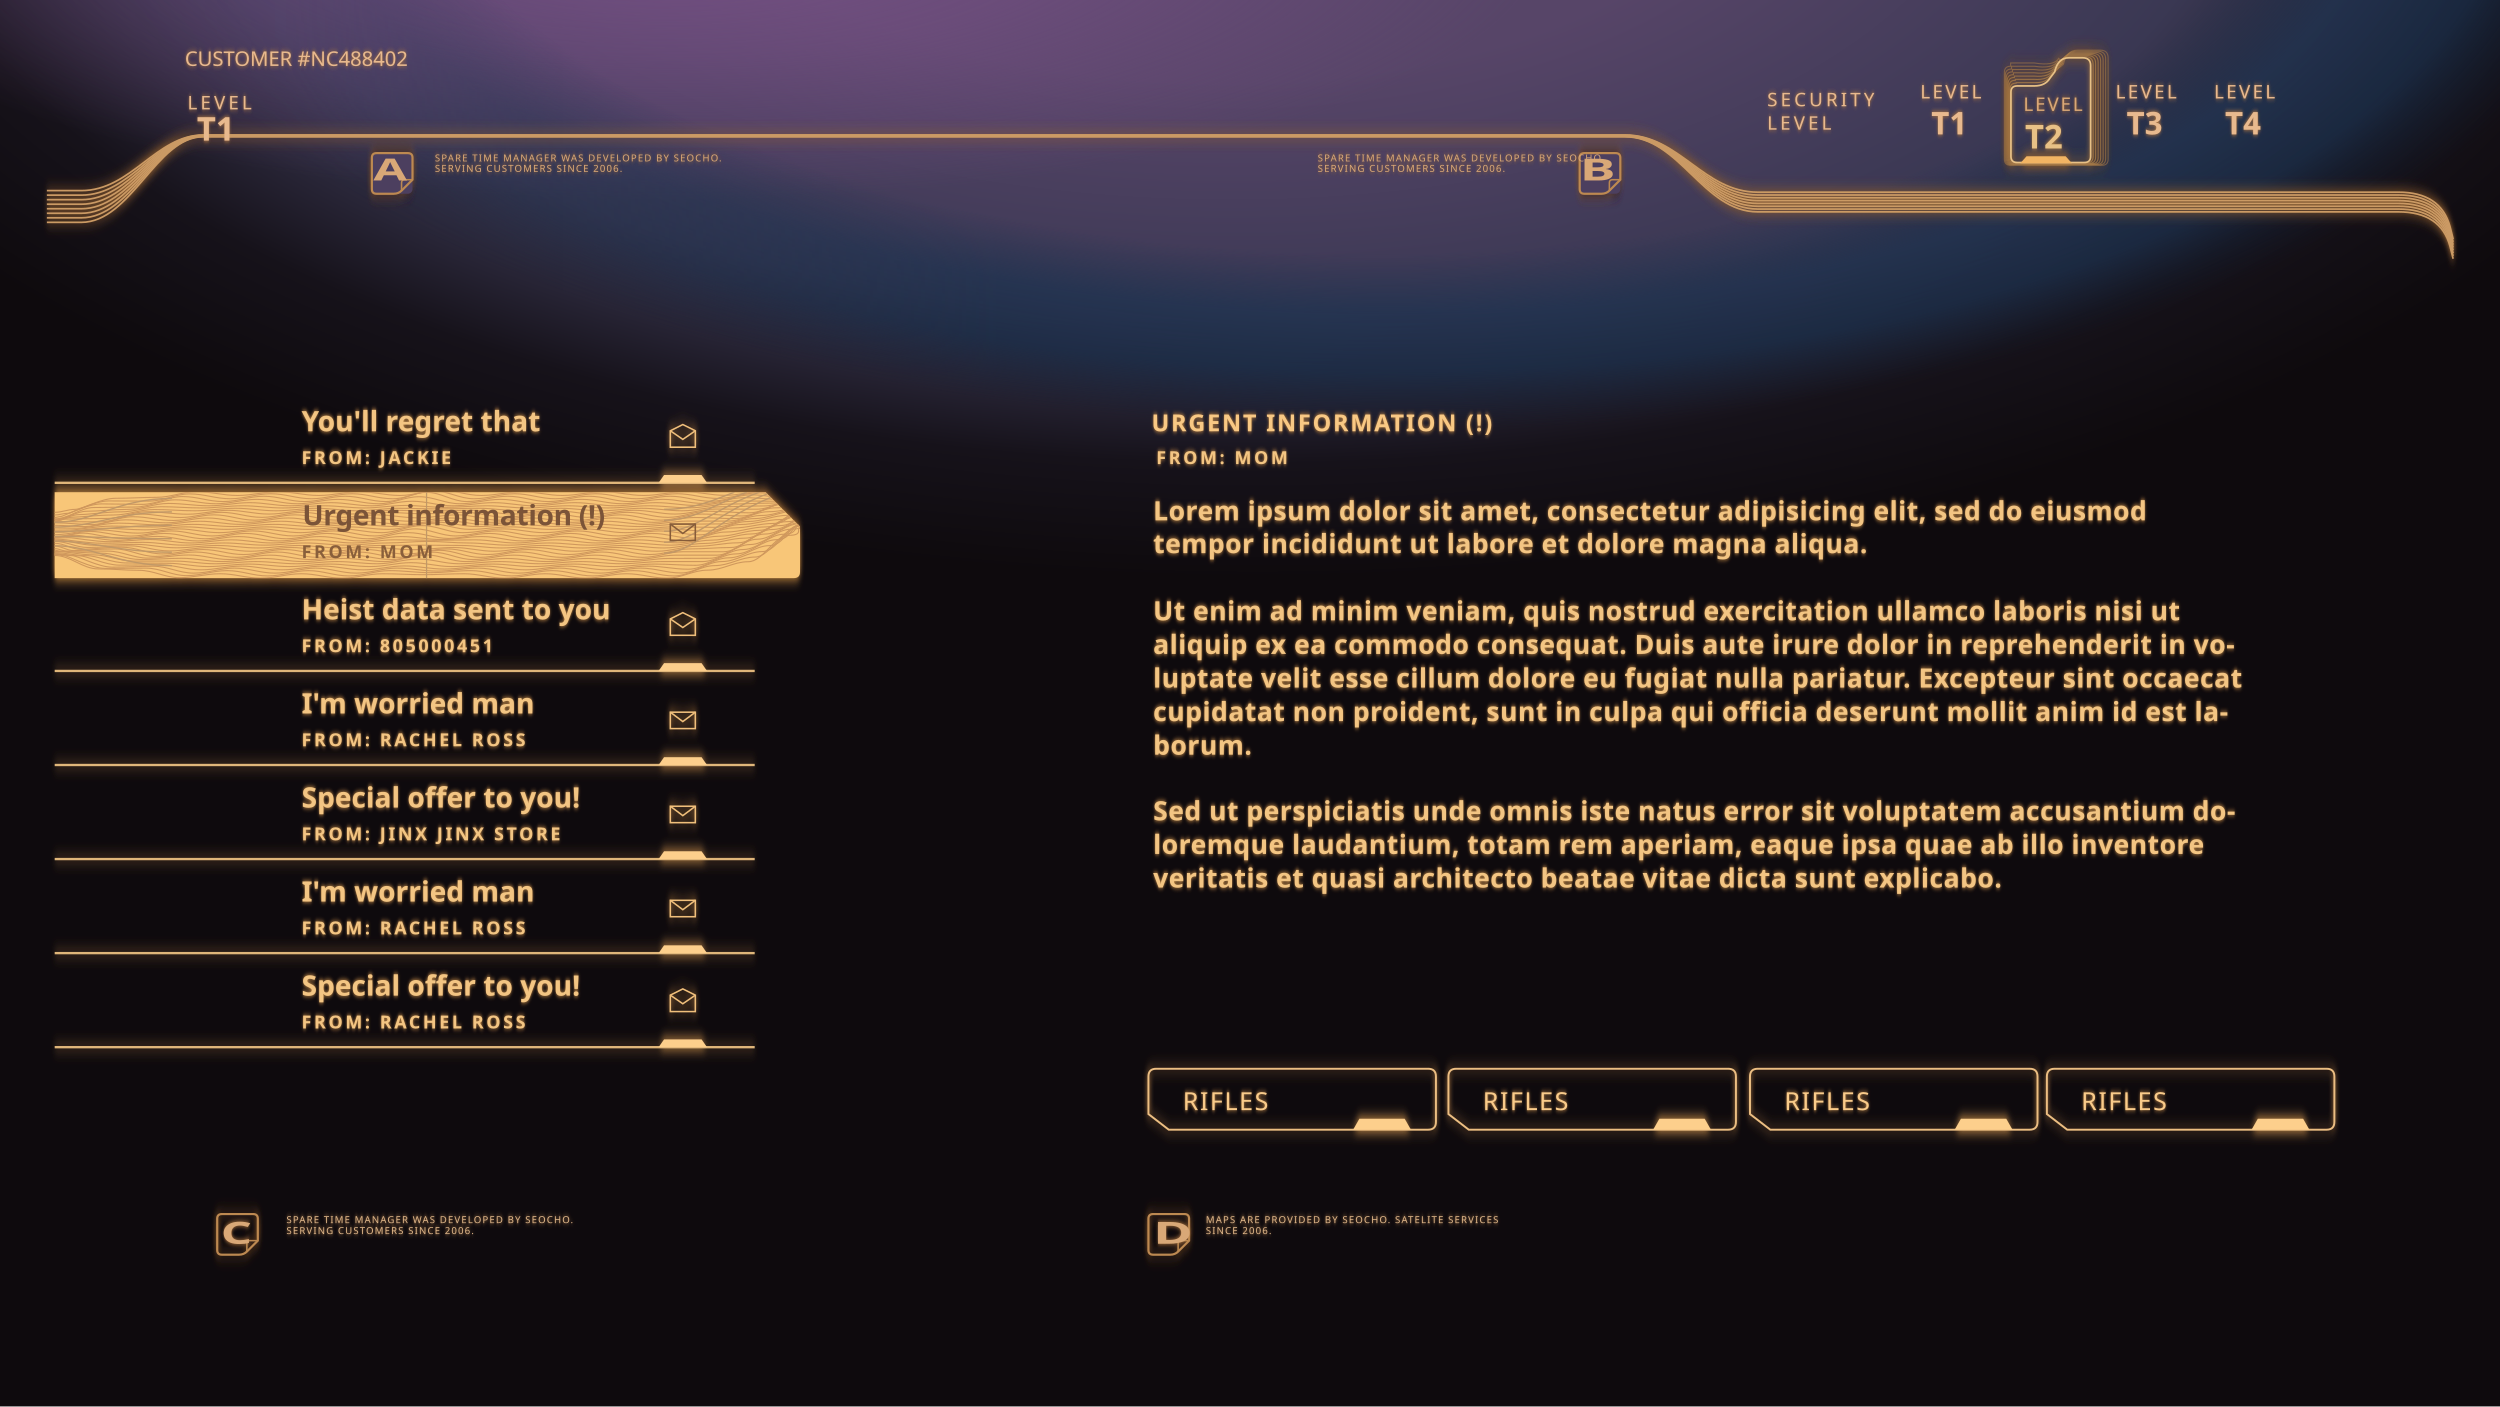
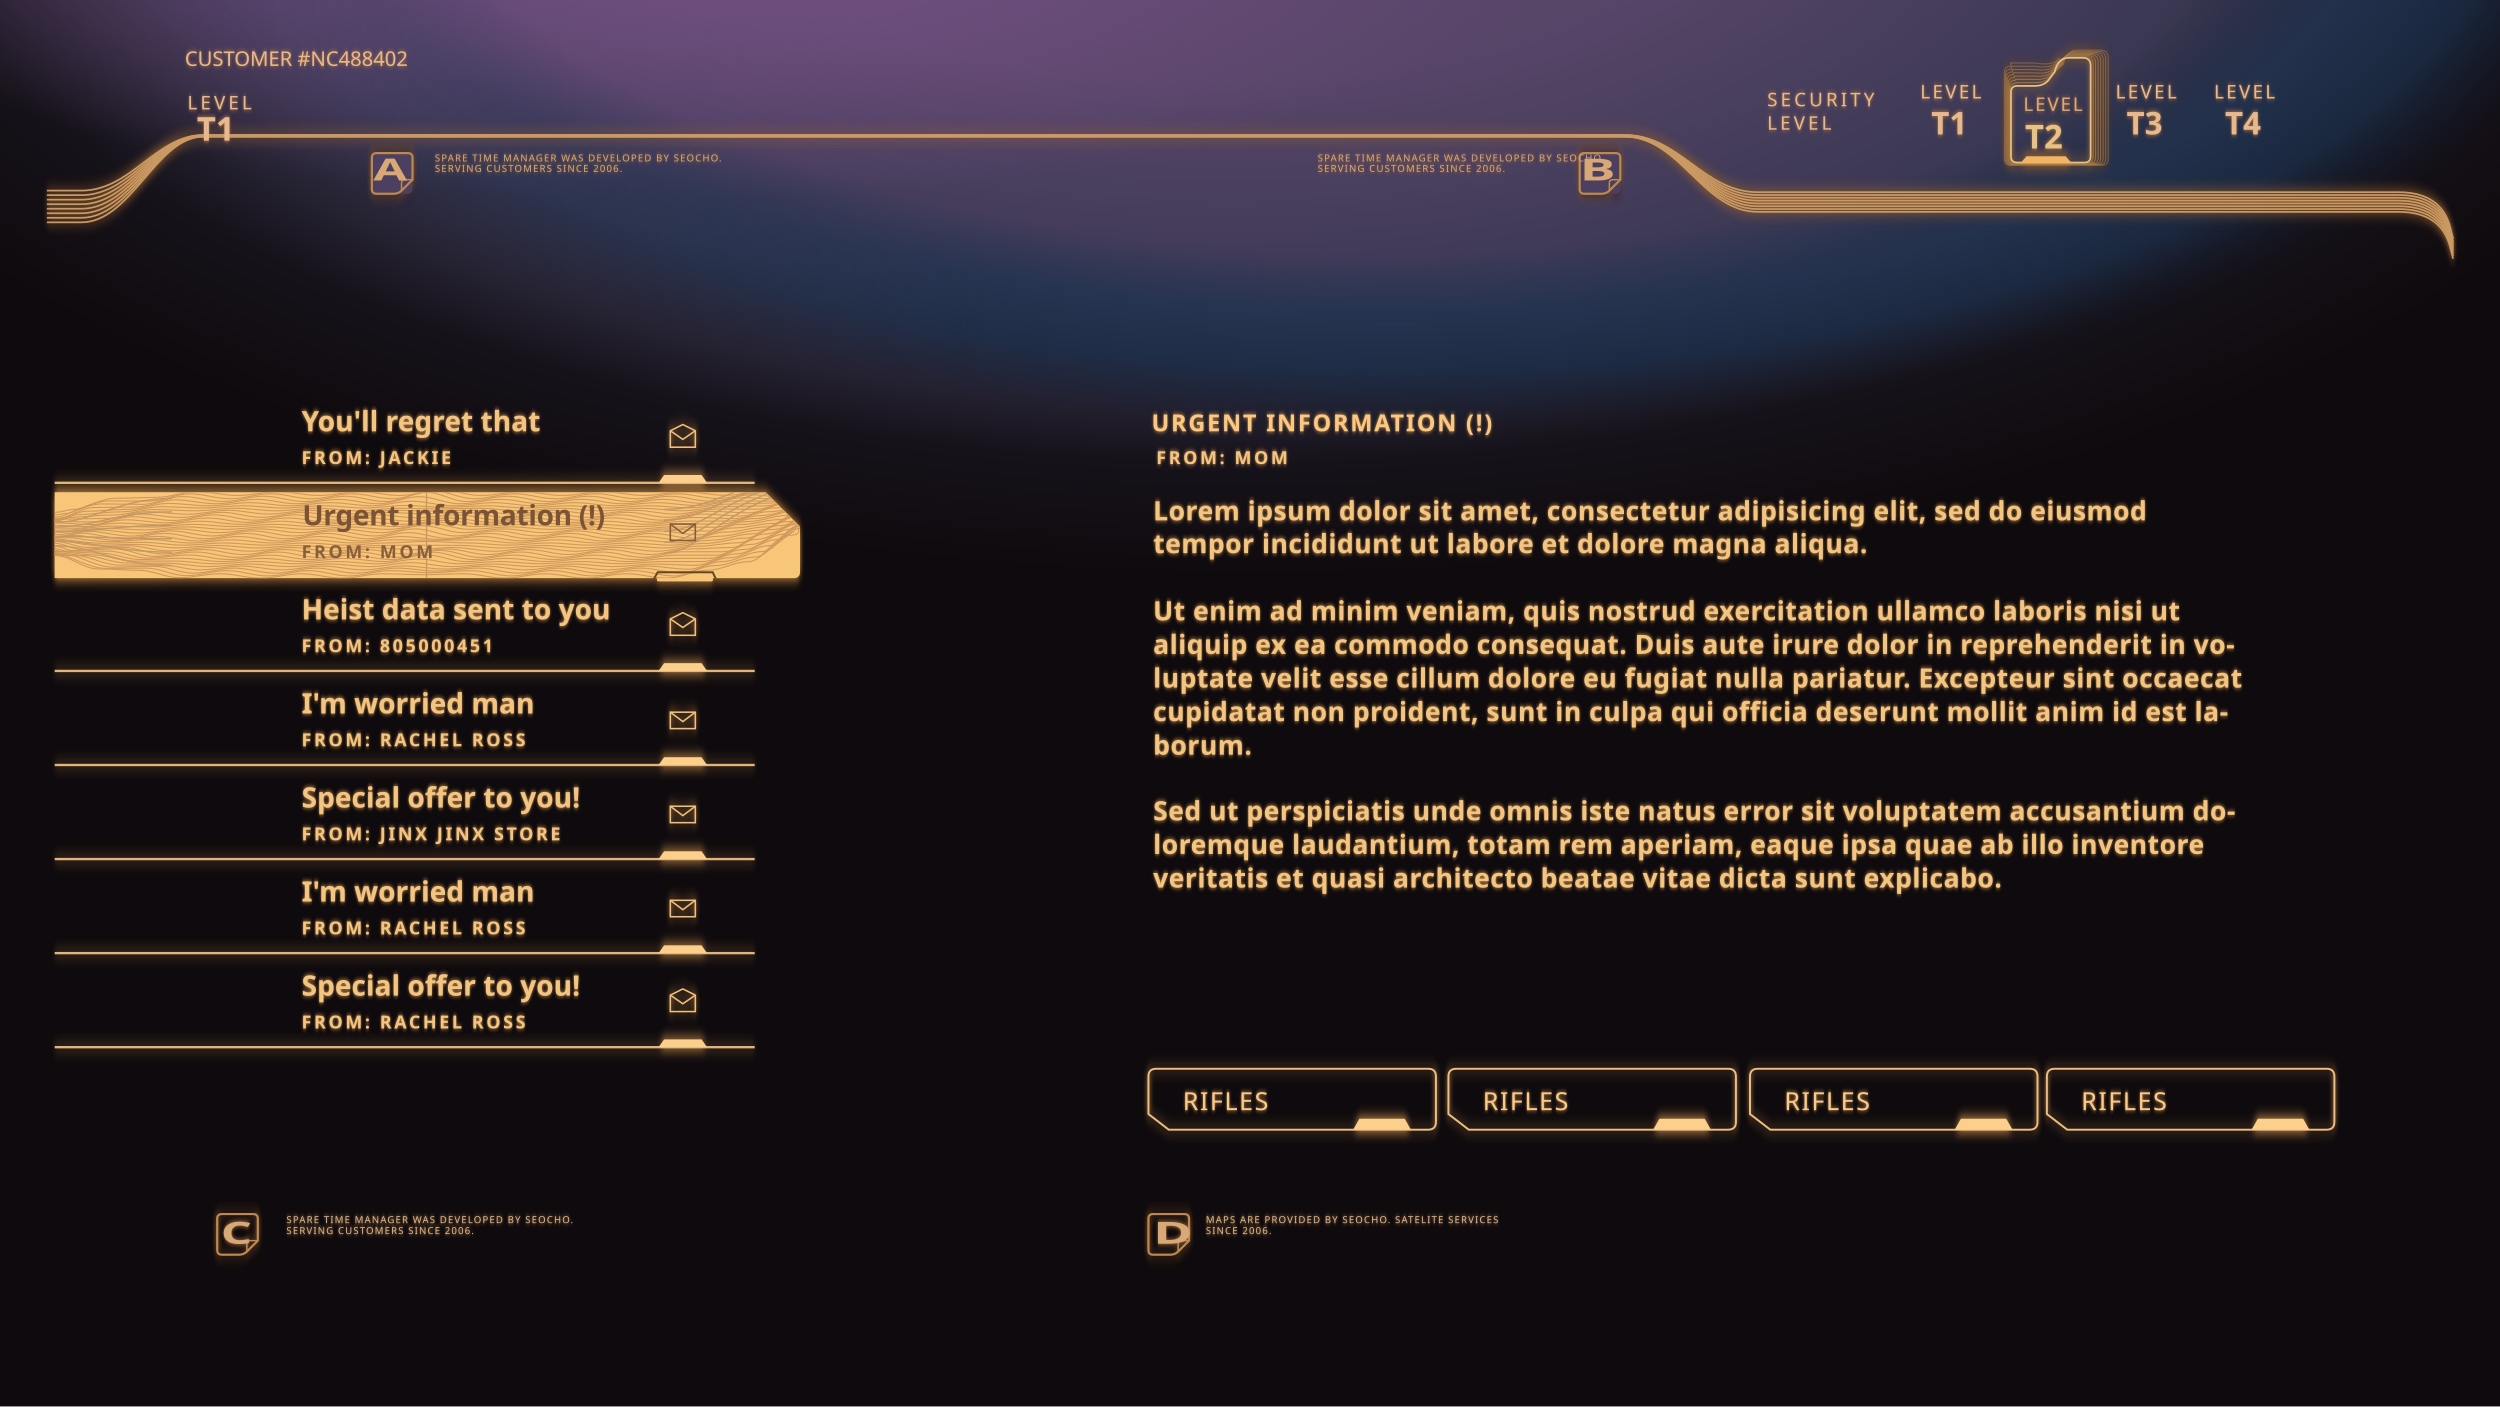
<svg xmlns="http://www.w3.org/2000/svg" width="1600" height="900" viewBox="0 0 1600 900">
  <defs>
    <radialGradient id="hazeblue" gradientUnits="userSpaceOnUse" cx="850" cy="-120" r="1000" gradientTransform="rotate(2 850 -120) translate(850 -120) scale(1 0.47) translate(-850 120)">
      <stop offset="0" stop-color="#223350" stop-opacity="0" />
      <stop offset="0.60" stop-color="#223350" stop-opacity="0" />
      <stop offset="0.68" stop-color="#223350" stop-opacity="0.85" />
      <stop offset="0.76" stop-color="#1a2c46" stop-opacity="0.80" />
      <stop offset="0.84" stop-color="#101d30" stop-opacity="0" />
    </radialGradient>
    <linearGradient id="hazebluefade" x1="0" y1="0" x2="1" y2="0">
      <stop offset="0" stop-color="#000000" />
      <stop offset="0.12" stop-color="#1a1a1a" />
      <stop offset="0.22" stop-color="#7a7a7a" />
      <stop offset="0.40" stop-color="#ffffff" />
      <stop offset="1" stop-color="#ffffff" />
    </linearGradient>
    <mask id="bluemask">
      <rect width="1600" height="900" fill="url(#hazebluefade)" />
    </mask>
    <radialGradient id="haze" gradientUnits="userSpaceOnUse" cx="770" cy="-120" r="1000" gradientTransform="rotate(1.3 770 -120) translate(770 -120) scale(1 0.49) translate(-770 120)">
      <stop offset="0" stop-color="#574568" />
      <stop offset="0.35" stop-color="#574568" />
      <stop offset="0.66" stop-color="#3a3853" />
      <stop offset="0.85" stop-color="#16121a" />
      <stop offset="1" stop-color="#0e0a0d" />
    </radialGradient>
    <radialGradient id="hazelobe" gradientUnits="userSpaceOnUse" cx="430" cy="-40" r="560" gradientTransform="translate(430 -40) scale(1 0.30) translate(-430 40)">
      <stop offset="0" stop-color="#7a5288" stop-opacity="0.85" />
      <stop offset="0.45" stop-color="#7a5288" stop-opacity="0.55" />
      <stop offset="1" stop-color="#7a5288" stop-opacity="0" />
    </radialGradient>
    <g id="letterbox" fill="none" stroke-width="1.4">
      <path d="M 3,0 H 23 Q 26,0 26,3 V 17 L 19,24 Q 17,26 14,26 H 3                Q 0,26 0,23 V 3 Q 0,0 3,0 Z" />
      <path d="M 26,17 H 21 Q 19,17 19,19 V 24" stroke-width="1" />
    </g>
    <clipPath id="selclip">
      <path d="M 35,315 H 490 L 512,337 V 366 Q 512,370 508,370 H 35 Z" />
    </clipPath>
    <filter id="halo" x="-5%" y="-10%" width="110%" height="120%">
      <feGaussianBlur stdDeviation="1.5 4.5" />
      <feColorMatrix type="matrix" values="0.43 0 0 0 0  0 0.32 0 0 0  0 0 0.21 0 0  0 0 0 1.45 0" />
    </filter>
    <filter id="halotext" x="-5%" y="-10%" width="110%" height="120%">
      <feGaussianBlur stdDeviation="1.0 1.6" />
      <feColorMatrix type="matrix" values="0.43 0 0 0 0  0 0.32 0 0 0  0 0 0.21 0 0  0 0 0 1.45 0" />
    </filter>
  </defs>
  <rect width="1600" height="900" fill="#0e0a0d" />
  <rect width="1600" height="900" fill="url(#haze)" />
  <rect width="1600" height="300" fill="url(#hazelobe)" />
  <rect width="1600" height="560" fill="url(#hazeblue)" mask="url(#bluemask)" />
  <use href="#lines" filter="url(#halo)" class="photo" />
  <use href="#text" filter="url(#halotext)" class="photo" />
  <g id="content">
    <g id="lines">
      <g font-family="Rajdhani" fill="#dcaa78">
        <g fill="none" stroke="#a97c48" stroke-width="0.7">
          <path d="M 1286.8,40.3 H 1302 Q 1314.6,42.4 1317.6,37.4 L 1320.6,41.1 Q 1322.6,32.1 1329.6,32.1 H 1344.2 Q 1349.2,32.1 1349.2,37.1 V 101.8 Q 1349.2,105.8 1345.2,105.8 H 1286.8 Q 1282.8,105.8 1282.8,101.8 V 46.4 Q 1282.8,42.4 1286.8,42.4 Z" stroke-opacity="0.55" />
          <path d="M 1287.4,42.4 H 1302 Q 1313.8,44.2 1316.8,39.2 L 1319.8,41.8 Q 1321.8,32.8 1328.8,32.8 H 1342.6 Q 1347.6,32.8 1347.6,37.8 V 101.5 Q 1347.6,105.5 1343.6,105.5 H 1287.4 Q 1283.4,105.5 1283.4,101.5 V 48.2 Q 1283.4,44.2 1287.4,44.2 Z" stroke-opacity="0.60" />
          <path d="M 1288.0,44.5 H 1302 Q 1313.0,46.0 1316.0,41.0 L 1319.0,42.5 Q 1321.0,33.5 1328.0,33.5 H 1341.0 Q 1346.0,33.5 1346.0,38.5 V 101.2 Q 1346.0,105.2 1342.0,105.2 H 1288.0 Q 1284.0,105.2 1284.0,101.2 V 50.0 Q 1284.0,46.0 1288.0,46.0 Z" stroke-opacity="0.65" />
          <path d="M 1288.6,46.6 H 1302 Q 1312.2,47.8 1315.2,42.8 L 1318.2,43.2 Q 1320.2,34.2 1327.2,34.2 H 1339.4 Q 1344.4,34.2 1344.4,39.2 V 101.0 Q 1344.4,105.0 1340.4,105.0 H 1288.6 Q 1284.6,105.0 1284.6,101.0 V 51.8 Q 1284.6,47.8 1288.6,47.8 Z" stroke-opacity="0.70" />
          <path d="M 1289.2,48.7 H 1302 Q 1311.4,49.6 1314.4,44.6 L 1317.4,43.9 Q 1319.4,34.9 1326.4,34.9 H 1337.8 Q 1342.8,34.9 1342.8,39.9 V 100.8 Q 1342.8,104.8 1338.8,104.8 H 1289.2 Q 1285.2,104.8 1285.2,100.8 V 53.6 Q 1285.2,49.6 1289.2,49.6 Z" stroke-opacity="0.75" />
          <path d="M 1289.8,50.8 H 1302 Q 1310.6,51.4 1313.6,46.4 L 1316.6,44.6 Q 1318.6,35.6 1325.6,35.6 H 1336.2 Q 1341.2,35.6 1341.2,40.6 V 100.5 Q 1341.2,104.5 1337.2,104.5 H 1289.8 Q 1285.8,104.5 1285.8,100.5 V 55.4 Q 1285.8,51.4 1289.8,51.4 Z" stroke-opacity="0.80" />
          <path d="M 1290.4,52.9 H 1302 Q 1309.8,53.2 1312.8,48.2 L 1315.8,45.3 Q 1317.8,36.3 1324.8,36.3 H 1334.6 Q 1339.6,36.3 1339.6,41.3 V 100.2 Q 1339.6,104.2 1335.6,104.2 H 1290.4 Q 1286.4,104.2 1286.4,100.2 V 57.2 Q 1286.4,53.2 1290.4,53.2 Z" stroke-opacity="0.85" />
        </g>
        <path d="M 1291.0,55.0 H 1302 Q 1309.0,55.0 1312.0,50.0 L 1315.0,46.0 Q 1317.0,37.0 1324.0,37.0 H 1333.0 Q 1338.0,37.0 1338.0,42.0 V 100.0 Q 1338.0,104.0 1334.0,104.0 H 1291.0 Q 1287.0,104.0 1287.0,100.0 V 59.0 Q 1287.0,55.0 1291.0,55.0 Z" fill="none" stroke="#e8c186" stroke-width="1.1" />
        <path d="M 1293,104.5 L 1297,100 H 1322 L 1326,104.5 Z" fill="#f2b463" />
      </g>
      <g fill="none" stroke="#cb9a64" stroke-width="1.1">
        <path d="M 30,122.0 H 52 C 84,122.0 100,86.40 130,86.40 H 1040 C 1075,86.40 1090,123.0 1125,123.0 H 1535 Q 1562,123.0 1568,145.0 L 1570,153.0" />
        <path d="M 30,124.9 H 52 C 84,124.9 100,86.56 130,86.56 H 1040 C 1075,86.56 1090,124.8 1125,124.8 H 1535 Q 1562,124.8 1568,146.8 L 1570,154.8" />
        <path d="M 30,127.8 H 52 C 84,127.8 100,86.72 130,86.72 H 1040 C 1075,86.72 1090,126.6 1125,126.6 H 1535 Q 1562,126.6 1568,148.6 L 1570,156.6" />
        <path d="M 30,130.7 H 52 C 84,130.7 100,86.88 130,86.88 H 1040 C 1075,86.88 1090,128.4 1125,128.4 H 1535 Q 1562,128.4 1568,150.4 L 1570,158.4" />
        <path d="M 30,133.6 H 52 C 84,133.6 100,87.04 130,87.04 H 1040 C 1075,87.04 1090,130.2 1125,130.2 H 1535 Q 1562,130.2 1568,152.2 L 1570,160.2" />
        <path d="M 30,136.5 H 52 C 84,136.5 100,87.20 130,87.20 H 1040 C 1075,87.20 1090,132.0 1125,132.0 H 1535 Q 1562,132.0 1568,154.0 L 1570,162.0" />
        <path d="M 30,139.4 H 52 C 84,139.4 100,87.36 130,87.36 H 1040 C 1075,87.36 1090,133.8 1125,133.8 H 1535 Q 1562,133.8 1568,155.8 L 1570,163.8" />
        <path d="M 30,142.3 H 52 C 84,142.3 100,87.52 130,87.52 H 1040 C 1075,87.52 1090,135.6 1125,135.6 H 1535 Q 1562,135.6 1568,157.6 L 1570,165.6" />
      </g>
      <g>
        <g fill="#4c3f5f">
          <rect x="238" y="98" width="26" height="26" rx="3" />
          <rect x="1011" y="98" width="26" height="26" rx="3" />
        </g>
        <g stroke="#bd8951">
          <use href="#letterbox" x="238" y="98" />
          <use href="#letterbox" x="1011" y="98" />
        </g>
      </g>
      <g stroke="#e0b67a" stroke-width="1.5" fill="#fdcf8c">
        <line x1="35" y1="309.0" x2="483" y2="309.0" />
        <path d="M 421.5,309.0 L 425,304.0 H 449 L 452.5,309.0 Z" stroke="none" />
        <line x1="35" y1="429.4" x2="483" y2="429.4" />
        <path d="M 421.5,429.4 L 425,424.4 H 449 L 452.5,429.4 Z" stroke="none" />
        <line x1="35" y1="489.6" x2="483" y2="489.6" />
        <path d="M 421.5,489.6 L 425,484.6 H 449 L 452.5,489.6 Z" stroke="none" />
        <line x1="35" y1="549.8" x2="483" y2="549.8" />
        <path d="M 421.5,549.8 L 425,544.8 H 449 L 452.5,549.8 Z" stroke="none" />
        <line x1="35" y1="610.0" x2="483" y2="610.0" />
        <path d="M 421.5,610.0 L 425,605.0 H 449 L 452.5,610.0 Z" stroke="none" />
        <line x1="35" y1="670.2" x2="483" y2="670.2" />
        <path d="M 421.5,670.2 L 425,665.2 H 449 L 452.5,670.2 Z" stroke="none" />
      </g>
+       <rect x="420.4" y="366" width="35.9" height="6.1" rx="1" fill="#f8c678" />
      <path d="M 35,315 H 490 L 512,337 V 366 Q 512,370 508,370 H 35 Z" fill="#f8c678" />
      <g clip-path="url(#selclip)" fill="none" stroke="#cf975c" stroke-width="0.7">
        <path d="M 35.0,327.9 C 39.7,327.9 43.3,326.0 48.0,326.0 S 64.5,318.9 74.0,318.9 S 90.5,318.3 100.0,318.3 S 116.5,314.7 126.0,314.7 S 142.5,317.1 152.0,317.1 S 168.5,314.7 178.0,314.7 S 194.5,317.1 204.0,317.1 S 220.5,314.7 230.0,314.7 S 246.5,317.1 256.0,317.1 S 272.5,313.7 282.0,313.7 S 298.5,317.1 308.0,317.1 S 324.5,314.7 334.0,314.7 S 350.5,317.1 360.0,317.1 S 376.5,314.7 386.0,314.7 S 402.5,317.1 412.0,317.1 S 428.5,314.7 438.0,314.7 S 454.5,317.0 464.0,317.0 S 480.5,314.4 490.0,314.4 S 504.0,316.5 512.0,316.5" />
        <path d="M 35.0,329.6 C 38.1,329.6 40.4,328.5 43.4,328.5 S 60.0,320.6 69.4,320.6 S 86.0,320.7 95.4,320.7 S 112.0,316.1 121.4,316.1 S 138.0,319.2 147.4,319.2 S 164.0,316.0 173.4,316.0 S 190.0,319.2 199.4,319.2 S 216.0,316.0 225.4,316.0 S 242.0,319.2 251.4,319.2 S 268.0,314.2 277.4,314.2 S 294.0,319.2 303.4,319.2 S 320.0,316.0 329.4,316.0 S 346.0,319.2 355.4,319.2 S 372.0,316.0 381.4,316.0 S 398.0,319.2 407.4,319.2 S 424.0,316.0 433.4,316.0 S 450.0,319.0 459.4,319.0 S 476.0,315.4 485.4,315.4 S 502.3,317.8 512.0,317.8" />
        <path d="M 35.0,331.2 C 36.4,331.2 37.5,330.6 38.9,330.6 S 55.4,322.5 64.9,322.5 S 81.4,322.8 90.9,322.8 S 107.4,317.8 116.9,317.8 S 133.4,321.0 142.9,321.0 S 159.4,317.6 168.9,317.6 S 185.4,321.0 194.9,321.0 S 211.4,317.6 220.9,317.6 S 237.4,321.0 246.9,321.0 S 263.4,315.1 272.9,315.1 S 289.4,321.0 298.9,321.0 S 315.4,317.6 324.9,317.6 S 341.4,321.0 350.9,321.0 S 367.4,317.6 376.9,317.6 S 393.4,321.0 402.9,321.0 S 419.4,317.6 428.9,317.6 S 445.4,320.8 454.9,320.8 S 471.4,316.7 480.9,316.7 S 497.4,318.9 506.9,318.9 S 510.1,318.3 512.0,318.3" />
        <path d="M 35.0,332.1 C 44.2,332.1 51.1,324.8 60.3,324.8 S 76.9,324.5 86.3,324.5 S 102.9,319.9 112.3,319.9 S 128.9,322.4 138.3,322.4 S 154.9,319.6 164.3,319.6 S 180.9,322.4 190.3,322.4 S 206.9,319.6 216.3,319.6 S 232.9,322.4 242.3,322.4 S 258.9,317.9 268.3,317.9 S 284.9,322.4 294.3,322.4 S 310.9,319.6 320.3,319.6 S 336.9,322.4 346.3,322.4 S 362.9,319.6 372.3,319.6 S 388.9,322.4 398.3,322.4 S 414.9,319.6 424.3,319.6 S 440.9,322.2 450.3,322.2 S 466.9,318.5 476.3,318.5 S 492.9,319.8 502.3,319.8 S 508.5,318.3 512.0,318.3" />
        <path d="M 35.0,332.4 C 42.6,332.4 48.2,327.2 55.8,327.2 S 72.3,326.0 81.8,326.0 S 98.3,322.2 107.8,322.2 S 124.3,323.7 133.8,323.7 S 150.3,321.7 159.8,321.7 S 176.3,323.7 185.8,323.7 S 202.3,321.7 211.8,321.7 S 228.3,323.7 237.8,323.7 S 254.3,320.8 263.8,320.8 S 280.3,323.7 289.8,323.7 S 306.3,321.7 315.8,321.7 S 332.3,323.7 341.8,323.7 S 358.3,321.7 367.8,321.7 S 384.3,323.7 393.8,323.7 S 410.3,321.7 419.8,321.7 S 436.3,323.5 445.8,323.5 S 462.3,320.6 471.8,320.6 S 488.3,320.8 497.8,320.8 S 506.8,318.3 512.0,318.3" />
        <path d="M 35.0,332.8 C 40.9,332.8 45.3,329.3 51.2,329.3 S 67.8,327.6 77.2,327.6 S 93.8,324.3 103.2,324.3 S 119.8,325.1 129.2,325.1 S 145.8,323.7 155.2,323.7 S 171.8,325.1 181.2,325.1 S 197.8,323.7 207.2,323.7 S 223.8,325.1 233.2,325.1 S 249.8,323.5 259.2,323.5 S 275.8,324.7 285.2,324.7 S 301.8,323.7 311.2,323.7 S 327.8,325.1 337.2,325.1 S 353.8,323.7 363.2,323.7 S 379.8,325.1 389.2,325.1 S 405.8,323.7 415.2,323.7 S 431.8,325.0 441.2,325.0 S 457.8,322.6 467.2,322.6 S 483.8,322.0 493.2,322.0 S 505.2,318.8 512.0,318.8" />
        <path d="M 35.0,333.4 C 39.3,333.4 42.4,331.0 46.7,331.0 S 63.2,329.6 72.7,329.6 S 89.2,326.1 98.7,326.1 S 115.2,326.9 124.7,326.9 S 141.2,325.3 150.7,325.3 S 167.2,326.9 176.7,326.9 S 193.2,325.3 202.7,325.3 S 219.2,326.9 228.7,326.9 S 245.2,325.3 254.7,325.3 S 271.2,325.7 280.7,325.7 S 297.2,325.3 306.7,325.3 S 323.2,326.9 332.7,326.9 S 349.2,325.3 358.7,325.3 S 375.2,326.9 384.7,326.9 S 401.2,325.3 410.7,325.3 S 427.2,326.9 436.7,326.9 S 453.2,324.3 462.7,324.3 S 479.2,323.8 488.7,323.8 S 503.5,319.2 512.0,319.2" />
        <path d="M 35.0,333.6 C 37.6,333.6 39.5,332.2 42.1,332.2 S 58.7,331.8 68.1,331.8 S 84.7,327.5 94.1,327.5 S 110.7,329.1 120.1,329.1 S 136.7,326.6 146.1,326.6 S 162.7,329.0 172.1,329.0 S 188.7,326.6 198.1,326.6 S 214.7,329.0 224.1,329.0 S 240.7,326.6 250.1,326.6 S 266.7,327.0 276.1,327.0 S 292.7,326.6 302.1,326.6 S 318.7,329.0 328.1,329.0 S 344.7,326.6 354.1,326.6 S 370.7,329.0 380.1,329.0 S 396.7,326.6 406.1,326.6 S 422.7,329.0 432.1,329.0 S 448.7,325.8 458.1,325.8 S 474.7,325.9 484.1,325.9 S 501.9,319.6 512.0,319.6" />
        <path d="M 35.0,333.8 C 45.4,333.8 53.2,334.0 63.6,334.0 S 80.1,329.0 89.6,329.0 S 106.1,331.2 115.6,331.2 S 132.1,327.9 141.6,327.9 S 158.1,331.1 167.6,331.1 S 184.1,327.9 193.6,327.9 S 210.1,331.1 219.6,331.1 S 236.1,327.9 245.6,327.9 S 262.1,328.8 271.6,328.8 S 288.1,327.9 297.6,327.9 S 314.1,331.1 323.6,331.1 S 340.1,327.9 349.6,327.9 S 366.1,331.1 375.6,331.1 S 392.1,327.9 401.6,327.9 S 418.1,331.1 427.6,331.1 S 444.1,327.2 453.6,327.2 S 470.1,328.2 479.6,328.2 S 496.1,321.1 505.6,321.1 S 509.7,320.4 512.0,320.4" />
        <path d="M 35.0,334.6 C 43.8,334.6 50.3,335.7 59.0,335.7 S 75.6,330.7 85.0,330.7 S 101.6,333.1 111.0,333.1 S 127.6,329.5 137.0,329.5 S 153.6,332.9 163.0,332.9 S 179.6,329.5 189.0,329.5 S 205.6,332.9 215.0,332.9 S 231.6,329.5 241.0,329.5 S 257.6,331.4 267.0,331.4 S 283.6,329.5 293.0,329.5 S 309.6,332.9 319.0,332.9 S 335.6,329.5 345.0,329.5 S 361.6,332.9 371.0,332.9 S 387.6,329.5 397.0,329.5 S 413.6,332.9 423.0,332.9 S 439.6,329.0 449.0,329.0 S 465.6,330.2 475.0,330.2 S 491.6,322.8 501.0,322.8 S 508.0,321.9 512.0,321.9" />
        <path d="M 35.0,336.2 C 42.1,336.2 47.4,337.0 54.5,337.0 S 71.0,332.7 80.5,332.7 S 97.0,334.6 106.5,334.6 S 123.0,331.5 132.5,331.5 S 149.0,334.3 158.5,334.3 S 175.0,331.5 184.5,331.5 S 201.0,334.3 210.5,334.3 S 227.0,331.5 236.5,331.5 S 253.0,333.6 262.5,333.6 S 279.0,331.5 288.5,331.5 S 305.0,334.3 314.5,334.3 S 331.0,331.5 340.5,331.5 S 357.0,334.3 366.5,334.3 S 383.0,331.5 392.5,331.5 S 409.0,334.3 418.5,334.3 S 435.0,331.2 444.5,331.2 S 461.0,331.9 470.5,331.9 S 487.0,325.0 496.5,325.0 S 506.3,323.5 512.0,323.5" />
        <path d="M 35.0,337.9 C 40.4,337.9 44.5,338.1 49.9,338.1 S 66.5,334.8 75.9,334.8 S 92.5,335.9 101.9,335.9 S 118.5,333.6 127.9,333.6 S 144.5,335.6 153.9,335.6 S 170.5,333.6 179.9,333.6 S 196.5,335.6 205.9,335.6 S 222.5,333.6 231.9,333.6 S 248.5,335.6 257.9,335.6 S 274.5,333.0 283.9,333.0 S 300.5,335.6 309.9,335.6 S 326.5,333.6 335.9,333.6 S 352.5,335.6 361.9,335.6 S 378.5,333.6 387.9,333.6 S 404.5,335.6 413.9,335.6 S 430.5,333.5 439.9,333.5 S 456.5,333.5 465.9,333.5 S 482.5,327.5 491.9,327.5 S 504.7,324.6 512.0,324.6" />
        <path d="M 35.0,339.3 C 38.8,339.3 41.6,339.2 45.4,339.2 S 61.9,336.7 71.4,336.7 S 87.9,337.3 97.4,337.3 S 113.9,335.6 123.4,335.6 S 139.9,337.0 149.4,337.0 S 165.9,335.6 175.4,335.6 S 191.9,337.0 201.4,337.0 S 217.9,335.6 227.4,335.6 S 243.9,337.0 253.4,337.0 S 269.9,334.2 279.4,334.2 S 295.9,337.0 305.4,337.0 S 321.9,335.6 331.4,335.6 S 347.9,337.0 357.4,337.0 S 373.9,335.6 383.4,335.6 S 399.9,337.0 409.4,337.0 S 425.9,335.5 435.4,335.5 S 451.9,335.3 461.4,335.3 S 477.9,329.9 487.4,329.9 S 503.0,325.3 512.0,325.3" />
        <path d="M 35.0,340.6 C 37.1,340.6 38.7,340.6 40.8,340.6 S 57.4,338.1 66.8,338.1 S 83.4,339.1 92.8,339.1 S 109.4,337.2 118.8,337.2 S 135.4,338.8 144.8,338.8 S 161.4,337.2 170.8,337.2 S 187.4,338.8 196.8,338.8 S 213.4,337.2 222.8,337.2 S 239.4,338.8 248.8,338.8 S 265.4,335.0 274.8,335.0 S 291.4,338.8 300.8,338.8 S 317.4,337.2 326.8,337.2 S 343.4,338.8 352.8,338.8 S 369.4,337.2 378.8,337.2 S 395.4,338.8 404.8,338.8 S 421.4,337.2 430.8,337.2 S 447.4,337.5 456.8,337.5 S 473.4,331.9 482.8,331.9 S 499.4,327.1 508.8,327.1 S 510.8,326.1 512.0,326.1" />
        <path d="M 35.0,342.2 C 44.9,342.2 52.3,339.1 62.3,339.1 S 78.8,341.2 88.3,341.2 S 104.8,338.5 114.3,338.5 S 130.8,340.9 140.3,340.9 S 156.8,338.5 166.3,338.5 S 182.8,340.9 192.3,340.9 S 208.8,338.5 218.3,338.5 S 234.8,340.9 244.3,340.9 S 260.8,336.4 270.3,336.4 S 286.8,340.9 296.3,340.9 S 312.8,338.5 322.3,338.5 S 338.8,340.9 348.3,340.9 S 364.8,338.5 374.3,338.5 S 390.8,340.9 400.3,340.9 S 416.8,338.5 426.3,338.5 S 442.8,339.9 452.3,339.9 S 468.8,333.8 478.3,333.8 S 494.8,329.8 504.3,329.8 S 509.2,326.8 512.0,326.8" />
        <path d="M 35.0,343.4 C 43.3,343.4 49.4,340.1 57.7,340.1 S 74.3,343.1 83.7,343.1 S 100.3,339.8 109.7,339.8 S 126.3,343.0 135.7,343.0 S 152.3,339.8 161.7,339.8 S 178.3,343.0 187.7,343.0 S 204.3,339.8 213.7,339.8 S 230.3,343.0 239.7,343.0 S 256.3,338.5 265.7,338.5 S 282.3,343.0 291.7,343.0 S 308.3,339.8 317.7,339.8 S 334.3,343.0 343.7,343.0 S 360.3,339.8 369.7,339.8 S 386.3,343.0 395.7,343.0 S 412.3,339.8 421.7,339.8 S 438.3,342.3 447.7,342.3 S 464.3,335.7 473.7,335.7 S 490.3,332.5 499.7,332.5 S 507.5,327.0 512.0,327.0" />
        <path d="M 35.0,343.8 C 41.6,343.8 46.6,341.2 53.2,341.2 S 69.7,344.7 79.2,344.7 S 95.7,341.4 105.2,341.4 S 121.7,344.8 131.2,344.8 S 147.7,341.4 157.2,341.4 S 173.7,344.8 183.2,344.8 S 199.7,341.4 209.2,341.4 S 225.7,344.8 235.2,344.8 S 251.7,340.9 261.2,340.9 S 277.7,344.6 287.2,344.6 S 303.7,341.4 313.2,341.4 S 329.7,344.8 339.2,344.8 S 355.7,341.4 365.2,341.4 S 381.7,344.8 391.2,344.8 S 407.7,341.4 417.2,341.4 S 433.7,344.4 443.2,344.4 S 459.7,337.9 469.2,337.9 S 485.7,335.0 495.2,335.0 S 505.9,326.9 512.0,326.9" />
        <path d="M 35.0,343.9 C 40.0,343.9 43.7,342.6 48.6,342.6 S 65.1,345.8 74.6,345.8 S 91.1,343.3 100.6,343.3 S 117.1,346.2 126.6,346.2 S 143.1,343.4 152.6,343.4 S 169.1,346.2 178.6,346.2 S 195.1,343.4 204.6,343.4 S 221.1,346.2 230.6,346.2 S 247.1,343.4 256.6,343.4 S 273.1,345.3 282.6,345.3 S 299.1,343.4 308.6,343.4 S 325.1,346.2 334.6,346.2 S 351.1,343.4 360.6,343.4 S 377.1,346.2 386.6,346.2 S 403.1,343.4 412.6,343.4 S 429.1,346.0 438.6,346.0 S 455.1,340.5 464.6,340.5 S 481.1,337.2 490.6,337.2 S 504.2,327.2 512.0,327.2" />
        <path d="M 35.0,344.3 C 38.3,344.3 40.8,344.1 44.1,344.1 S 60.6,346.7 70.1,346.7 S 86.6,345.3 96.1,345.3 S 112.6,347.5 122.1,347.5 S 138.6,345.5 148.1,345.5 S 164.6,347.5 174.1,347.5 S 190.6,345.5 200.1,345.5 S 216.6,347.5 226.1,347.5 S 242.6,345.5 252.1,345.5 S 268.6,345.8 278.1,345.8 S 294.6,345.5 304.1,345.5 S 320.6,347.5 330.1,347.5 S 346.6,345.5 356.1,345.5 S 372.6,347.5 382.1,347.5 S 398.6,345.5 408.1,345.5 S 424.6,347.4 434.1,347.4 S 450.6,343.2 460.1,343.2 S 476.6,339.4 486.1,339.4 S 502.6,328.2 512.0,328.2" />
        <path d="M 35.0,345.0 C 36.6,345.0 37.9,345.2 39.5,345.2 S 56.0,347.7 65.5,347.7 S 82.0,347.1 91.5,347.1 S 108.0,348.9 117.5,348.9 S 134.0,347.5 143.5,347.5 S 160.0,348.9 169.5,348.9 S 186.0,347.5 195.5,347.5 S 212.0,348.9 221.5,348.9 S 238.0,347.5 247.5,347.5 S 264.0,346.5 273.5,346.5 S 290.0,347.5 299.5,347.5 S 316.0,348.9 325.5,348.9 S 342.0,347.5 351.5,347.5 S 368.0,348.9 377.5,348.9 S 394.0,347.5 403.5,347.5 S 420.0,348.9 429.5,348.9 S 446.0,345.7 455.5,345.7 S 472.0,341.7 481.5,341.7 S 498.0,331.2 507.5,331.2 S 510.4,329.3 512.0,329.3" />
        <path d="M 35.0,345.7 C 44.5,345.7 51.5,349.0 61.0,349.0 S 77.5,348.4 87.0,348.4 S 103.5,350.6 113.0,350.6 S 129.5,349.1 139.0,349.1 S 155.5,350.7 165.0,350.7 S 181.5,349.1 191.0,349.1 S 207.5,350.7 217.0,350.7 S 233.5,349.1 243.0,349.1 S 259.5,348.9 269.0,348.9 S 285.5,349.1 295.0,349.1 S 311.5,350.7 321.0,350.7 S 337.5,349.1 347.0,349.1 S 363.5,350.7 373.0,350.7 S 389.5,349.1 399.0,349.1 S 415.5,350.7 425.0,350.7 S 441.5,347.8 451.0,347.8 S 467.5,344.4 477.0,344.4 S 493.5,333.9 503.0,333.9 S 508.7,330.3 512.0,330.3" />
        <path d="M 35.0,346.5 C 42.8,346.5 48.6,350.4 56.4,350.4 S 72.9,349.3 82.4,349.3 S 98.9,352.6 108.4,352.6 S 124.9,350.4 134.4,350.4 S 150.9,352.8 160.4,352.8 S 176.9,350.4 186.4,350.4 S 202.9,352.8 212.4,352.8 S 228.9,350.4 238.4,350.4 S 254.9,351.8 264.4,351.8 S 280.9,350.4 290.4,350.4 S 306.9,352.8 316.4,352.8 S 332.9,350.4 342.4,350.4 S 358.9,352.8 368.4,352.8 S 384.9,350.4 394.4,350.4 S 410.9,352.8 420.4,352.8 S 436.9,349.6 446.4,349.6 S 462.9,347.4 472.4,347.4 S 488.9,336.4 498.4,336.4 S 507.1,331.6 512.0,331.6" />
        <path d="M 35.0,347.7 C 41.1,347.7 45.7,351.6 51.9,351.6 S 68.4,350.2 77.9,350.2 S 94.4,354.5 103.9,354.5 S 120.4,351.7 129.9,351.7 S 146.4,354.9 155.9,354.9 S 172.4,351.7 181.9,351.7 S 198.4,354.9 207.9,354.9 S 224.4,351.7 233.9,351.7 S 250.4,354.6 259.9,354.6 S 276.4,351.3 285.9,351.3 S 302.4,354.9 311.9,354.9 S 328.4,351.7 337.9,351.7 S 354.4,354.9 363.9,354.9 S 380.4,351.7 389.9,351.7 S 406.4,354.9 415.9,354.9 S 432.4,351.3 441.9,351.3 S 458.4,350.4 467.9,350.4 S 484.4,338.9 493.9,338.9 S 505.4,333.2 512.0,333.2" />
        <path d="M 35.0,349.5 C 39.5,349.5 42.8,352.4 47.3,352.4 S 63.8,351.3 73.3,351.3 S 89.8,356.1 99.3,356.1 S 115.8,353.3 125.3,353.3 S 141.8,356.7 151.3,356.7 S 167.8,353.3 177.3,353.3 S 193.8,356.7 203.3,356.7 S 219.8,353.3 229.3,353.3 S 245.8,356.7 255.3,356.7 S 271.8,352.2 281.3,352.2 S 297.8,356.7 307.3,356.7 S 323.8,353.3 333.3,353.3 S 349.8,356.7 359.3,356.7 S 375.8,353.3 385.3,353.3 S 401.8,356.7 411.3,356.7 S 427.8,353.1 437.3,353.1 S 453.8,353.1 463.3,353.1 S 479.8,341.8 489.3,341.8 S 503.7,334.5 512.0,334.5" />
        <path d="M 35.0,351.1 C 37.8,351.1 39.9,352.7 42.8,352.7 S 59.3,352.7 68.8,352.7 S 85.3,357.2 94.8,357.2 S 111.3,355.2 120.8,355.2 S 137.3,358.1 146.8,358.1 S 163.3,355.3 172.8,355.3 S 189.3,358.1 198.8,358.1 S 215.3,355.3 224.8,355.3 S 241.3,358.1 250.8,358.1 S 267.3,353.4 276.8,353.4 S 293.3,358.1 302.8,358.1 S 319.3,355.3 328.8,355.3 S 345.3,358.1 354.8,358.1 S 371.3,355.3 380.8,355.3 S 397.3,358.1 406.8,358.1 S 423.3,355.3 432.8,355.3 S 449.3,355.3 458.8,355.3 S 475.3,345.1 484.8,345.1 S 502.1,335.1 512.0,335.1" />
        <path d="M 35.0,352.1 C 36.2,352.1 37.0,352.7 38.2,352.7 S 54.7,354.0 64.2,354.0 S 80.7,358.1 90.2,358.1 S 106.7,357.3 116.2,357.3 S 132.7,359.4 142.2,359.4 S 158.7,357.4 168.2,357.4 S 184.7,359.4 194.2,359.4 S 210.7,357.4 220.2,357.4 S 236.7,359.4 246.2,359.4 S 262.7,355.1 272.2,355.1 S 288.7,359.4 298.2,359.4 S 314.7,357.4 324.2,357.4 S 340.7,359.4 350.2,359.4 S 366.7,357.4 376.2,357.4 S 392.7,359.4 402.2,359.4 S 418.7,357.4 428.2,357.4 S 444.7,357.3 454.2,357.3 S 470.7,348.5 480.2,348.5 S 496.7,338.7 506.2,338.7 S 509.9,335.3 512.0,335.3" />
        <path d="M 35.0,352.9 C 44.0,352.9 50.7,355.1 59.7,355.1 S 76.2,359.1 85.7,359.1 S 102.2,359.1 111.7,359.1 S 128.2,360.8 137.7,360.8 S 154.2,359.4 163.7,359.4 S 180.2,360.8 189.7,360.8 S 206.2,359.4 215.7,359.4 S 232.2,360.8 241.7,360.8 S 258.2,357.8 267.7,357.8 S 284.2,360.8 293.7,360.8 S 310.2,359.4 319.7,359.4 S 336.2,360.8 345.7,360.8 S 362.2,359.4 371.7,359.4 S 388.2,360.8 397.7,360.8 S 414.2,359.4 423.7,359.4 S 440.2,359.4 449.7,359.4 S 466.2,351.7 475.7,351.7 S 492.2,341.9 501.7,341.9 S 508.2,335.5 512.0,335.5" />
        <path d="M 35.0,353.7 C 42.3,353.7 47.8,355.6 55.1,355.6 S 71.6,360.3 81.1,360.3 S 97.6,360.5 107.1,360.5 S 123.6,362.6 133.1,362.6 S 149.6,361.0 159.1,361.0 S 175.6,362.6 185.1,362.6 S 201.6,361.0 211.1,361.0 S 227.6,362.6 237.1,362.6 S 253.6,360.1 263.1,360.1 S 279.6,362.6 289.1,362.6 S 305.6,361.0 315.1,361.0 S 331.6,362.6 341.1,362.6 S 357.6,361.0 367.1,361.0 S 383.6,362.6 393.1,362.6 S 409.6,361.0 419.1,361.0 S 435.6,361.8 445.1,361.8 S 461.6,354.5 471.1,354.5 S 487.6,345.4 497.1,345.4 S 506.6,335.9 512.0,335.9" />
        <path d="M 35.0,354.4 C 40.7,354.4 44.9,355.7 50.5,355.7 S 67.1,361.7 76.5,361.7 S 93.1,361.5 102.5,361.5 S 119.1,364.7 128.5,364.7 S 145.1,362.3 154.5,362.3 S 171.1,364.7 180.5,364.7 S 197.1,362.3 206.5,362.3 S 223.1,364.7 232.5,364.7 S 249.1,362.2 258.5,362.2 S 275.1,364.2 284.5,364.2 S 301.1,362.3 310.5,362.3 S 327.1,364.7 336.5,364.7 S 353.1,362.3 362.5,362.3 S 379.1,364.7 388.5,364.7 S 405.1,362.3 414.5,362.3 S 431.1,364.3 440.5,364.3 S 457.1,357.0 466.5,357.0 S 483.1,349.2 492.5,349.2 S 504.9,336.0 512.0,336.0" />
        <path d="M 35.0,354.6 C 39.0,354.6 42.0,355.6 46.0,355.6 S 62.5,363.0 72.0,363.0 S 88.5,362.4 98.0,362.4 S 114.5,366.8 124.0,366.8 S 140.5,363.6 150.0,363.6 S 166.5,366.8 176.0,366.8 S 192.5,363.6 202.0,363.6 S 218.5,366.8 228.0,366.8 S 244.5,363.6 254.0,363.6 S 270.5,365.5 280.0,365.5 S 296.5,363.6 306.0,363.6 S 322.5,366.8 332.0,366.8 S 348.5,363.6 358.0,363.6 S 374.5,366.8 384.0,366.8 S 400.5,363.6 410.0,363.6 S 426.5,366.7 436.0,366.7 S 452.5,359.4 462.0,359.4 S 478.5,353.0 488.0,353.0 S 503.3,336.0 512.0,336.0" />
        <path d="M 35.0,354.7 C 37.3,354.7 39.1,355.7 41.4,355.7 S 58.0,363.8 67.4,363.8 S 84.0,363.6 93.4,363.6 S 110.0,368.4 119.4,368.4 S 136.0,365.2 145.4,365.2 S 162.0,368.6 171.4,368.6 S 188.0,365.2 197.4,365.2 S 214.0,368.6 223.4,368.6 S 240.0,365.2 249.4,365.2 S 266.0,366.5 275.4,366.5 S 292.0,365.2 301.4,365.2 S 318.0,368.6 327.4,368.6 S 344.0,365.2 353.4,365.2 S 370.0,368.6 379.4,368.6 S 396.0,365.2 405.4,365.2 S 422.0,368.6 431.4,368.6 S 448.0,362.0 457.4,362.0 S 474.0,356.5 483.4,356.5 S 501.6,336.8 512.0,336.8" />
        <path d="M 35.0,355.5 C 45.2,355.5 52.7,364.1 62.9,364.1 S 79.4,365.0 88.9,365.0 S 105.4,369.7 114.9,369.7 S 131.4,367.2 140.9,367.2 S 157.4,370.0 166.9,370.0 S 183.4,367.2 192.9,367.2 S 209.4,370.0 218.9,370.0 S 235.4,367.2 244.9,367.2 S 261.4,367.8 270.9,367.8 S 287.4,367.2 296.9,367.2 S 313.4,370.0 322.9,370.0 S 339.4,367.2 348.9,367.2 S 365.4,370.0 374.9,370.0 S 391.4,367.2 400.9,367.2 S 417.4,370.0 426.9,370.0 S 443.4,364.9 452.9,364.9 S 469.4,359.5 478.9,359.5 S 495.4,342.6 504.9,342.6 S 509.4,338.2 512.0,338.2" />
        <g stroke="#c19867" stroke-width="0.9">
          <path d="M 35,334.3 C 60,334.3 75,319.0 110,319.0" />
          <path d="M 35,337.3 C 60,337.3 75,327.6 110,327.6" />
          <path d="M 35,340.3 C 60,340.3 75,336.2 110,336.2" />
          <path d="M 35,343.3 C 60,343.3 75,344.8 110,344.8" />
          <path d="M 35,346.3 C 60,346.3 75,353.4 110,353.4" />
          <path d="M 35,349.3 C 60,349.3 75,362.0 110,362.0" />
          <path d="M 425,326.0 C 445,326.0 458,319.4 470.0,315" />
          <path d="M 425,333.0 C 445,333.0 458,322.2 478.0,315" />
          <path d="M 425,340.0 C 445,340.0 458,325.0 486.0,315" />
          <path d="M 425,347.0 C 445,347.0 458,327.8 494.0,315" />
          <path d="M 425,354.0 C 445,354.0 458,330.6 502.0,315" />
          <line x1="273" y1="315" x2="273" y2="370" stroke-width="0.8" />
        </g>
      </g>
+       <path d="M 418.6,370.3 L 420.9,366.25 H 456.1 L 458.1,370.3" fill="none" stroke="#644621" stroke-width="1.25" />
      <g fill="none" stroke-width="1">
        <g stroke="#f0bf7b" transform="translate(429 271.7)">
          <path d="M 0,4 L 8,0 L 16,4 V 14.5 H 0 Z" />
          <path d="M 0,4 L 8,9.5 L 16,4" />
        </g>
        <g stroke="#865c39" transform="translate(429 335.4)">
          <rect x="0" y="0" width="16" height="10.5" />
          <path d="M 0,0 L 8,6 L 16,0" />
        </g>
        <g stroke="#f0bf7b" transform="translate(429 392.1)">
          <path d="M 0,4 L 8,0 L 16,4 V 14.5 H 0 Z" />
          <path d="M 0,4 L 8,9.5 L 16,4" />
        </g>
        <g stroke="#f0bf7b" transform="translate(429 455.8)">
          <rect x="0" y="0" width="16" height="10.5" />
          <path d="M 0,0 L 8,6 L 16,0" />
        </g>
        <g stroke="#f0bf7b" transform="translate(429 516.0)">
          <rect x="0" y="0" width="16" height="10.5" />
          <path d="M 0,0 L 8,6 L 16,0" />
        </g>
        <g stroke="#f0bf7b" transform="translate(429 576.2)">
          <rect x="0" y="0" width="16" height="10.5" />
          <path d="M 0,0 L 8,6 L 16,0" />
        </g>
        <g stroke="#f0bf7b" transform="translate(429 632.9)">
          <path d="M 0,4 L 8,0 L 16,4 V 14.5 H 0 Z" />
          <path d="M 0,4 L 8,9.5 L 16,4" />
        </g>
      </g>
      <g id="riflebox">
        <path d="M 740,684 H 914 Q 919,684 919,689 V 718 Q 919,723 914,723 H 748 L 735,713 V 689 Q 735,684 740,684 Z" fill="none" stroke="#ecbe82" stroke-width="1.25" />
        <path d="M 866,723 L 870,716 H 899 L 903,723 Z" fill="#fdcf8c" />
      </g>
      <use href="#riflebox" x="192" />
      <use href="#riflebox" x="385" />
      <use href="#riflebox" x="575" />
      <g>
        <g stroke="#bd8951">
          <use href="#letterbox" x="139" y="777" />
          <use href="#letterbox" x="735" y="777" />
        </g>
      </g>
    </g>
    <g id="text" font-family="Rajdhani">
      <g fill="#e8b98e">
        <text x="118.3" y="42.2" font-size="13" font-weight="500" letter-spacing="-0.05">CUSTOMER #NC488402</text>
        <text x="120" y="70" font-size="12" letter-spacing="2">LEVEL</text>
        <text x="126" y="90" font-size="21" font-weight="600">T1</text>
        <text x="1131" y="68" font-size="12" letter-spacing="2">SECURITY</text>
        <text x="1131" y="83" font-size="12" letter-spacing="2">LEVEL</text>
        <g font-size="12" letter-spacing="1.5">
          <text x="1229" y="63">LEVEL</text>
          <text x="1354" y="63">LEVEL</text>
          <text x="1417" y="63">LEVEL</text>
        </g>
        <g font-size="20" font-weight="600">
          <text x="1236" y="86">T1</text>
          <text x="1361" y="86">T3</text>
          <text x="1424" y="86">T4</text>
        </g>
        <text x="1295" y="71" font-size="12" letter-spacing="1.2" fill="#d9a877">LEVEL</text>
        <text x="1296" y="95" font-size="21" font-weight="600" fill="#e8c186">T2</text>
      </g>
      <g font-size="15">
        <g fill="#d9a877" text-anchor="middle" font-size="19.5" font-weight="700">
          <text transform="translate(249.7 115.5) scale(1.6 1)">A</text>
          <text transform="translate(1022.5 115.5) scale(1.75 1)">B</text>
        </g>
        <g font-size="6.2" font-weight="500" fill="#d9a877" letter-spacing="0.7">
          <text x="278.3" y="103.3">SPARE TIME MANAGER WAS DEVELOPED BY SEOCHO.</text>
          <text x="278.3" y="110">SERVING CUSTOMERS SINCE 2006.</text>
          <text x="843.3" y="103.3">SPARE TIME MANAGER WAS DEVELOPED BY SEOCHO.</text>
          <text x="843.3" y="110">SERVING CUSTOMERS SINCE 2006.</text>
        </g>
      </g>
      <g font-family="Rajdhani">
        <text x="193" y="276.0" font-size="18" font-weight="600" fill="#f3c583">You'll regret that</text>
        <text x="193" y="297.0" font-size="11.5" letter-spacing="1.65" font-weight="600" fill="#f3c583">FROM: JACKIE</text>
        <text x="193.5" y="336.2" font-size="18" font-weight="600" fill="#7b5438" letter-spacing="-0.22">Urgent information (!)</text>
        <text x="193" y="357.2" font-size="11.5" letter-spacing="1.65" font-weight="600" fill="#895f3b">FROM: MOM</text>
        <text x="193" y="396.4" font-size="18" font-weight="600" fill="#f3c583">Heist data sent to you</text>
        <text x="193" y="417.4" font-size="11.5" letter-spacing="1.65" font-weight="600" fill="#f3c583">FROM: 805000451</text>
        <text x="193" y="456.6" font-size="18" font-weight="600" fill="#f3c583">I'm worried man</text>
        <text x="193" y="477.6" font-size="11.5" letter-spacing="1.65" font-weight="600" fill="#f3c583">FROM: RACHEL ROSS</text>
        <text x="193" y="516.8" font-size="18" font-weight="600" fill="#f3c583">Special offer to you!</text>
        <text x="193" y="537.8" font-size="11.5" letter-spacing="1.65" font-weight="600" fill="#f3c583">FROM: JINX JINX STORE</text>
        <text x="193" y="577.0" font-size="18" font-weight="600" fill="#f3c583">I'm worried man</text>
        <text x="193" y="598.0" font-size="11.5" letter-spacing="1.65" font-weight="600" fill="#f3c583">FROM: RACHEL ROSS</text>
        <text x="193" y="637.2" font-size="18" font-weight="600" fill="#f3c583">Special offer to you!</text>
        <text x="193" y="658.2" font-size="11.5" letter-spacing="1.65" font-weight="600" fill="#f3c583">FROM: RACHEL ROSS</text>
      </g>
      <g font-family="Rajdhani" fill="#f8c884">
        <text x="737" y="276" font-size="15" font-weight="700" letter-spacing="1.15">URGENT INFORMATION (!)</text>
        <text x="740" y="297" font-size="11.5" letter-spacing="1.65" font-weight="600" fill="#f3c583">FROM: MOM</text>
        <g font-size="17" font-weight="600" fill="#f3c583" letter-spacing="0.3">
          <text x="738" y="333">Lorem ipsum dolor sit amet, consectetur adipisicing elit, sed do eiusmod</text>
          <text x="738" y="354">tempor incididunt ut labore et dolore magna aliqua.</text>
          <text x="738" y="397">Ut enim ad minim veniam, quis nostrud exercitation ullamco laboris nisi ut</text>
          <text x="738" y="418.5">aliquip ex ea commodo consequat. Duis aute irure dolor in reprehenderit in vo-</text>
          <text x="738" y="440">luptate velit esse cillum dolore eu fugiat nulla pariatur. Excepteur sint occaecat</text>
          <text x="738" y="461.5">cupidatat non proident, sunt in culpa qui officia deserunt mollit anim id est la-</text>
          <text x="738" y="483">borum.</text>
          <text x="738" y="525">Sed ut perspiciatis unde omnis iste natus error sit voluptatem accusantium do-</text>
          <text x="738" y="546.5">loremque laudantium, totam rem aperiam, eaque ipsa quae ab illo inventore</text>
          <text x="738" y="568">veritatis et quasi architecto beatae vitae dicta sunt explicabo.</text>
        </g>
      </g>
      <g id="rifletext">
        <text x="757" y="710.5" font-size="16" font-weight="500" letter-spacing="1" fill="#f9cb8a">RIFLES</text>
      </g>
      <use href="#rifletext" x="192" />
      <use href="#rifletext" x="385" />
      <use href="#rifletext" x="575" />
      <g>
        <g font-size="19.5" font-weight="700" fill="#d9a877" text-anchor="middle">
          <text transform="translate(151.3 796) scale(1.6 1)">C</text>
          <text transform="translate(750.7 796) scale(1.75 1)">D</text>
        </g>
        <g font-size="6.2" font-weight="500" fill="#deb689" letter-spacing="0.7">
          <text x="183.3" y="782.8">SPARE TIME MANAGER WAS DEVELOPED BY SEOCHO.</text>
          <text x="183.3" y="789.8">SERVING CUSTOMERS SINCE 2006.</text>
          <text x="771.7" y="782.8">MAPS ARE PROVIDED BY SEOCHO. SATELITE SERVICES</text>
          <text x="771.7" y="789.8">SINCE 2006.</text>
        </g>
      </g>
    </g>
  </g>
</svg>
